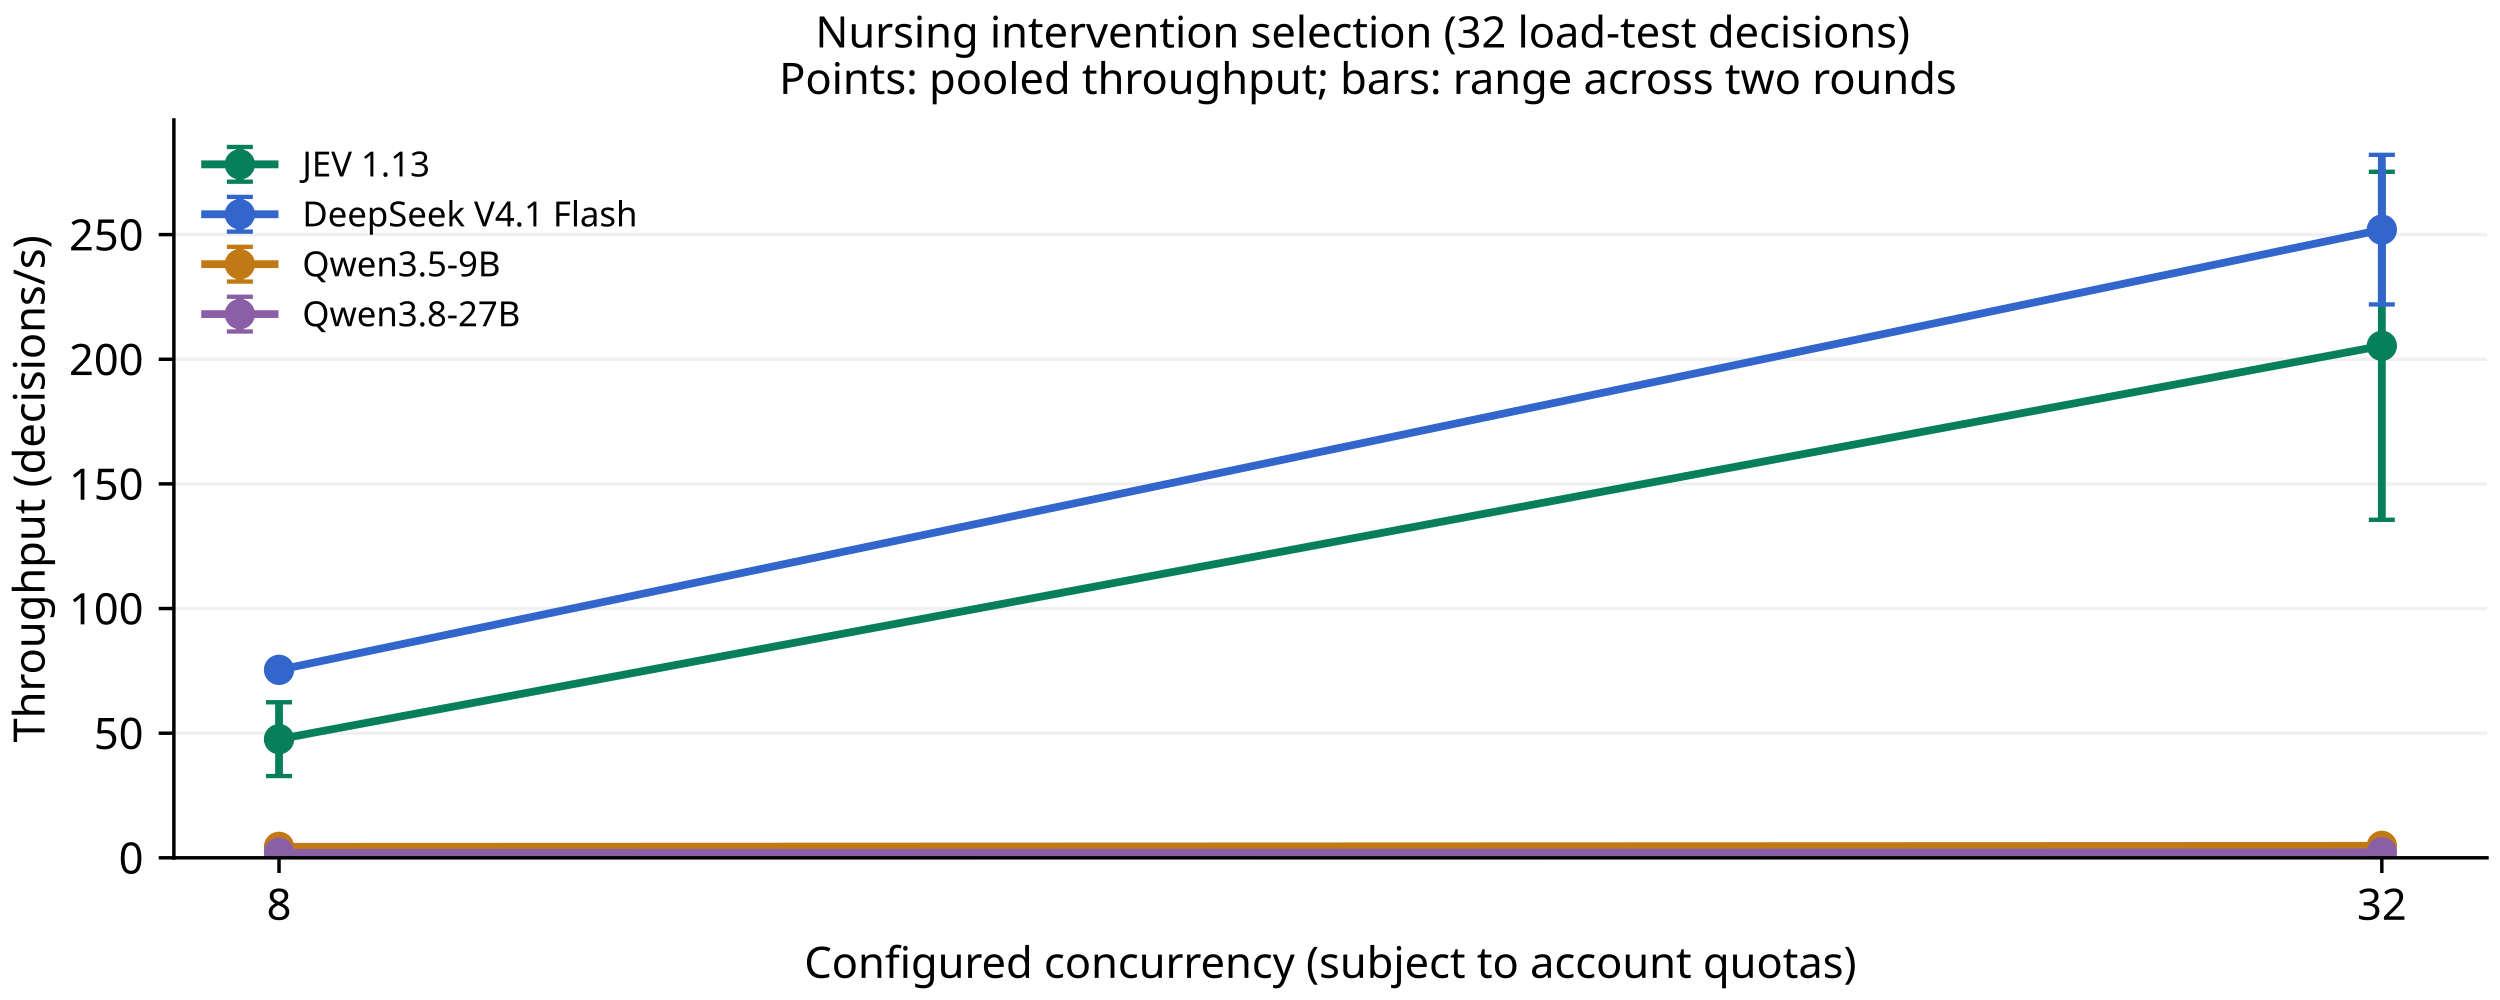
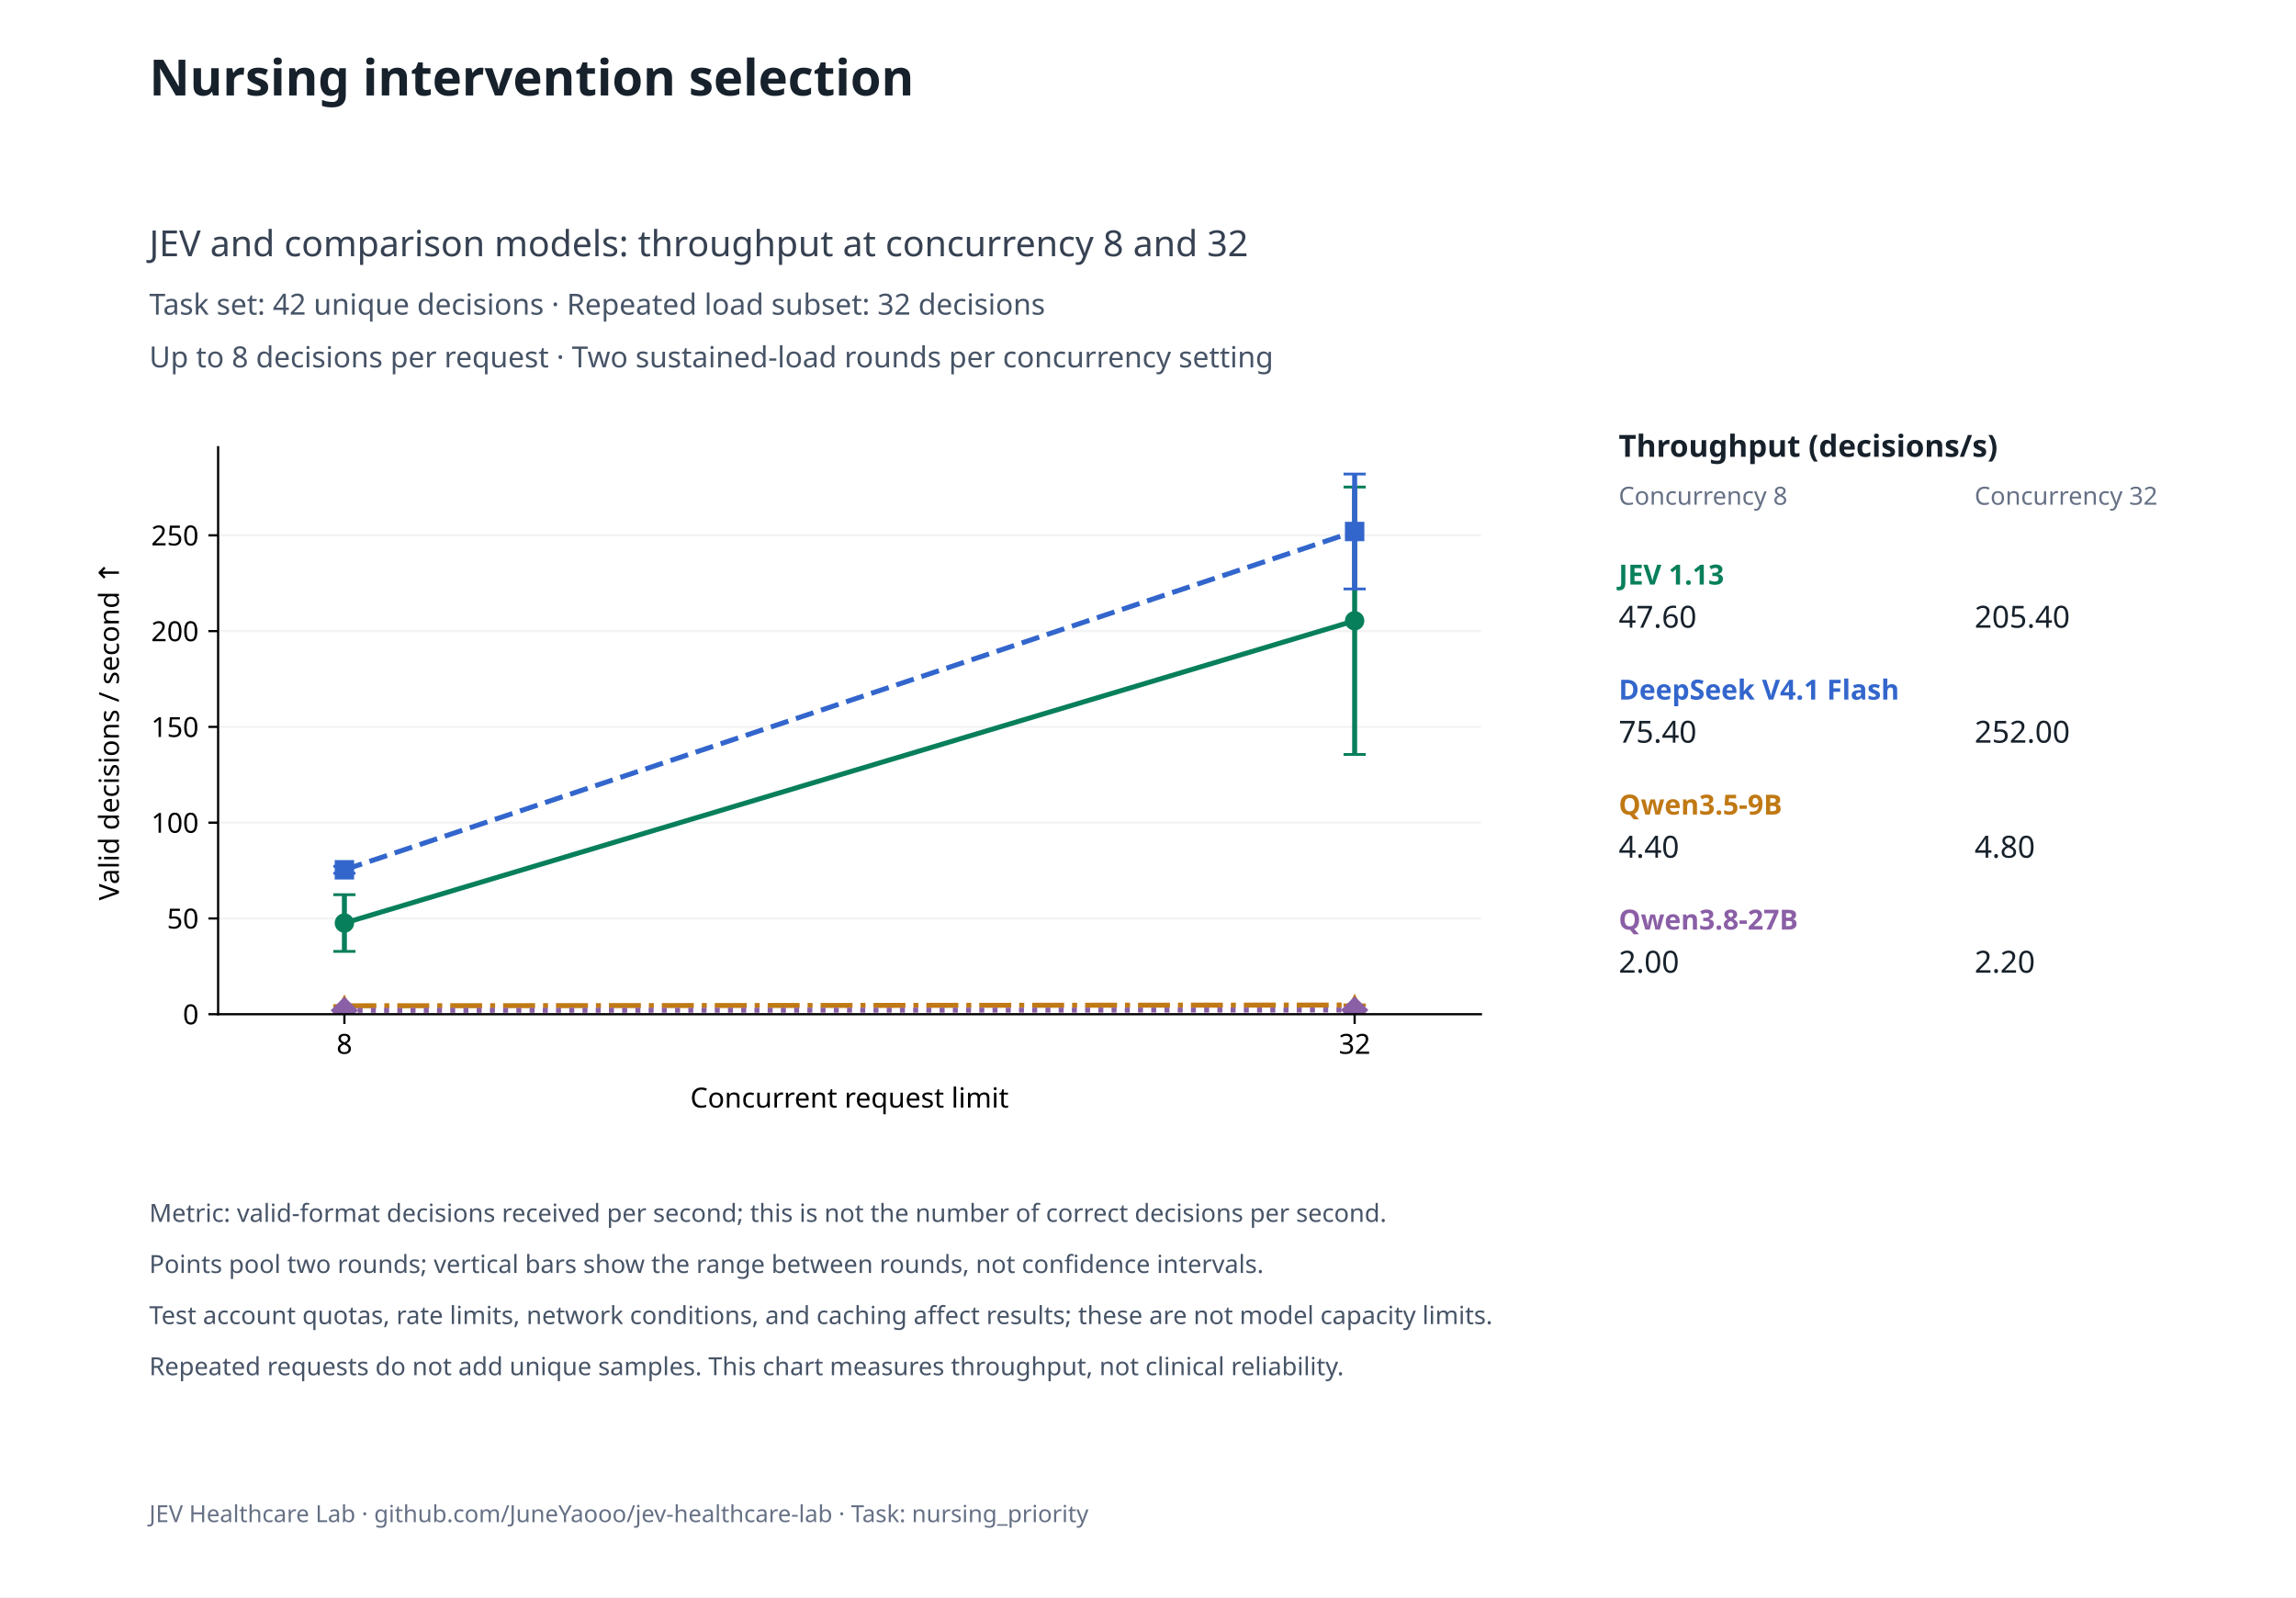
- <svg xmlns="http://www.w3.org/2000/svg" xmlns:xlink="http://www.w3.org/1999/xlink" width="576pt" height="230.4pt" viewBox="0 0 576 230.4" version="1.1">
+ <svg xmlns="http://www.w3.org/2000/svg" xmlns:xlink="http://www.w3.org/1999/xlink" width="828pt" height="576pt" viewBox="0 0 828 576" version="1.1">
  <defs>
    <style type="text/css">*{stroke-linejoin: round; stroke-linecap: butt}</style>
  </defs>
  <g id="figure_1">
    <g id="patch_1">
-       <path d="M 0 230.4 L 576 230.4 L 576 0 L 0 0 z " style="fill: #ffffff" />
+       <path d="M 0 576 L 828 576 L 828 0 L 0 0 z " style="fill: #ffffff" />
    </g>
    <g id="axes_1">
      <g id="patch_2">
-         <path d="M 40.063 197.64 L 573 197.64 L 573 27.638 L 40.063 27.638 z " style="fill: #ffffff" />
+         <path d="M 78.66 365.76 L 534.06 365.76 L 534.06 161.28 L 78.66 161.28 z " style="fill: #ffffff" />
      </g>
      <g id="matplotlib.axis_1">
        <g id="xtick_1">
          <g id="line2d_1">
            <defs>
-               <path id="m60ddb8c38f" d="M 0 0 L 0 3.5 " style="stroke: #000000; stroke-width: 0.8" />
+               <path id="mfb7cfc8096" d="M 0 0 L 0 3.5 " style="stroke: #000000; stroke-width: 0.8" />
            </defs>
            <g>
-               <use xlink:href="#m60ddb8c38f" x="64.288" y="197.64" style="stroke: #000000; stroke-width: 0.8" />
+               <use xlink:href="#mfb7cfc8096" x="124.2" y="365.76" style="stroke: #000000; stroke-width: 0.8" />
            </g>
          </g>
          <g id="text_1">
-             <text style="font-size: 10px; font-family: 'Arial Unicode MS'; text-anchor: middle" x="64.288" y="211.92" transform="rotate(-0 64.28771 211.9199)">8</text>
+             <text style="font-size: 10px; font-family: 'Arial Unicode MS'; text-anchor: middle" x="124.2" y="380.04" transform="rotate(-0 124.2 380.0403)">8</text>
          </g>
        </g>
        <g id="xtick_2">
          <g id="line2d_2">
            <g>
-               <use xlink:href="#m60ddb8c38f" x="548.775" y="197.64" style="stroke: #000000; stroke-width: 0.8" />
+               <use xlink:href="#mfb7cfc8096" x="488.52" y="365.76" style="stroke: #000000; stroke-width: 0.8" />
            </g>
          </g>
          <g id="text_2">
-             <text style="font-size: 10px; font-family: 'Arial Unicode MS'; text-anchor: middle" x="548.775" y="211.92" transform="rotate(-0 548.7754 211.9199)">32</text>
+             <text style="font-size: 10px; font-family: 'Arial Unicode MS'; text-anchor: middle" x="488.52" y="380.04" transform="rotate(-0 488.52 380.0403)">32</text>
          </g>
        </g>
        <g id="text_3">
-           <text style="font-size: 10px; font-family: 'Arial Unicode MS'; text-anchor: middle" x="306.532" y="225.3" transform="rotate(-0 306.5315 225.2998)">Configured concurrency (subject to account quotas)</text>
+           <text style="font-size: 10px; font-family: 'Arial Unicode MS'; text-anchor: middle" x="306.36" y="399.42" transform="rotate(-0 306.36 399.4202)">Concurrent request limit</text>
        </g>
      </g>
      <g id="matplotlib.axis_2">
        <g id="ytick_1">
          <g id="line2d_3">
-             <path d="M 40.063 197.64 L 573 197.64 " clip-path="url(#p0ac22a935f)" style="fill: none; stroke: #b0b0b0; stroke-opacity: 0.18; stroke-width: 0.8; stroke-linecap: square" />
+             <path d="M 78.66 365.76 L 534.06 365.76 " clip-path="url(#p68ef62e980)" style="fill: none; stroke: #b0b0b0; stroke-opacity: 0.16; stroke-width: 0.8; stroke-linecap: square" />
          </g>
          <g id="line2d_4">
            <defs>
-               <path id="m72260ffe55" d="M 0 0 L -3.5 0 " style="stroke: #000000; stroke-width: 0.8" />
+               <path id="m473418b408" d="M 0 0 L -3.5 0 " style="stroke: #000000; stroke-width: 0.8" />
            </defs>
            <g>
-               <use xlink:href="#m72260ffe55" x="40.063" y="197.64" style="stroke: #000000; stroke-width: 0.8" />
+               <use xlink:href="#m473418b408" x="78.66" y="365.76" style="stroke: #000000; stroke-width: 0.8" />
            </g>
          </g>
          <g id="text_4">
-             <text style="font-size: 10px; font-family: 'Arial Unicode MS'; text-anchor: end" x="33.063" y="201.28" transform="rotate(-0 33.06333 201.2797)">0</text>
+             <text style="font-size: 10px; font-family: 'Arial Unicode MS'; text-anchor: end" x="71.66" y="369.4" transform="rotate(-0 71.66 369.4001)">0</text>
          </g>
        </g>
        <g id="ytick_2">
          <g id="line2d_5">
-             <path d="M 40.063 168.923 L 573 168.923 " clip-path="url(#p0ac22a935f)" style="fill: none; stroke: #b0b0b0; stroke-opacity: 0.18; stroke-width: 0.8; stroke-linecap: square" />
+             <path d="M 78.66 331.219 L 534.06 331.219 " clip-path="url(#p68ef62e980)" style="fill: none; stroke: #b0b0b0; stroke-opacity: 0.16; stroke-width: 0.8; stroke-linecap: square" />
          </g>
          <g id="line2d_6">
            <g>
-               <use xlink:href="#m72260ffe55" x="40.063" y="168.923" style="stroke: #000000; stroke-width: 0.8" />
+               <use xlink:href="#m473418b408" x="78.66" y="331.219" style="stroke: #000000; stroke-width: 0.8" />
            </g>
          </g>
          <g id="text_5">
-             <text style="font-size: 10px; font-family: 'Arial Unicode MS'; text-anchor: end" x="33.063" y="172.563" transform="rotate(-0 33.06333 172.5633)">50</text>
+             <text style="font-size: 10px; font-family: 'Arial Unicode MS'; text-anchor: end" x="71.66" y="334.86" transform="rotate(-0 71.66 334.8596)">50</text>
          </g>
        </g>
        <g id="ytick_3">
          <g id="line2d_7">
-             <path d="M 40.063 140.207 L 573 140.207 " clip-path="url(#p0ac22a935f)" style="fill: none; stroke: #b0b0b0; stroke-opacity: 0.18; stroke-width: 0.8; stroke-linecap: square" />
+             <path d="M 78.66 296.679 L 534.06 296.679 " clip-path="url(#p68ef62e980)" style="fill: none; stroke: #b0b0b0; stroke-opacity: 0.16; stroke-width: 0.8; stroke-linecap: square" />
          </g>
          <g id="line2d_8">
            <g>
-               <use xlink:href="#m72260ffe55" x="40.063" y="140.207" style="stroke: #000000; stroke-width: 0.8" />
+               <use xlink:href="#m473418b408" x="78.66" y="296.679" style="stroke: #000000; stroke-width: 0.8" />
            </g>
          </g>
          <g id="text_6">
-             <text style="font-size: 10px; font-family: 'Arial Unicode MS'; text-anchor: end" x="33.063" y="143.847" transform="rotate(-0 33.06333 143.8469)">100</text>
+             <text style="font-size: 10px; font-family: 'Arial Unicode MS'; text-anchor: end" x="71.66" y="300.319" transform="rotate(-0 71.66 300.3191)">100</text>
          </g>
        </g>
        <g id="ytick_4">
          <g id="line2d_9">
-             <path d="M 40.063 111.49 L 573 111.49 " clip-path="url(#p0ac22a935f)" style="fill: none; stroke: #b0b0b0; stroke-opacity: 0.18; stroke-width: 0.8; stroke-linecap: square" />
+             <path d="M 78.66 262.138 L 534.06 262.138 " clip-path="url(#p68ef62e980)" style="fill: none; stroke: #b0b0b0; stroke-opacity: 0.16; stroke-width: 0.8; stroke-linecap: square" />
          </g>
          <g id="line2d_10">
            <g>
-               <use xlink:href="#m72260ffe55" x="40.063" y="111.49" style="stroke: #000000; stroke-width: 0.8" />
+               <use xlink:href="#m473418b408" x="78.66" y="262.138" style="stroke: #000000; stroke-width: 0.8" />
            </g>
          </g>
          <g id="text_7">
-             <text style="font-size: 10px; font-family: 'Arial Unicode MS'; text-anchor: end" x="33.063" y="115.13" transform="rotate(-0 33.06333 115.1304)">150</text>
+             <text style="font-size: 10px; font-family: 'Arial Unicode MS'; text-anchor: end" x="71.66" y="265.779" transform="rotate(-0 71.66 265.7785)">150</text>
          </g>
        </g>
        <g id="ytick_5">
          <g id="line2d_11">
-             <path d="M 40.063 82.774 L 573 82.774 " clip-path="url(#p0ac22a935f)" style="fill: none; stroke: #b0b0b0; stroke-opacity: 0.18; stroke-width: 0.8; stroke-linecap: square" />
+             <path d="M 78.66 227.598 L 534.06 227.598 " clip-path="url(#p68ef62e980)" style="fill: none; stroke: #b0b0b0; stroke-opacity: 0.16; stroke-width: 0.8; stroke-linecap: square" />
          </g>
          <g id="line2d_12">
            <g>
-               <use xlink:href="#m72260ffe55" x="40.063" y="82.774" style="stroke: #000000; stroke-width: 0.8" />
+               <use xlink:href="#m473418b408" x="78.66" y="227.598" style="stroke: #000000; stroke-width: 0.8" />
            </g>
          </g>
          <g id="text_8">
-             <text style="font-size: 10px; font-family: 'Arial Unicode MS'; text-anchor: end" x="33.063" y="86.414" transform="rotate(-0 33.06333 86.41401)">200</text>
+             <text style="font-size: 10px; font-family: 'Arial Unicode MS'; text-anchor: end" x="71.66" y="231.238" transform="rotate(-0 71.66 231.238)">200</text>
          </g>
        </g>
        <g id="ytick_6">
          <g id="line2d_13">
-             <path d="M 40.063 54.057 L 573 54.057 " clip-path="url(#p0ac22a935f)" style="fill: none; stroke: #b0b0b0; stroke-opacity: 0.18; stroke-width: 0.8; stroke-linecap: square" />
+             <path d="M 78.66 193.057 L 534.06 193.057 " clip-path="url(#p68ef62e980)" style="fill: none; stroke: #b0b0b0; stroke-opacity: 0.16; stroke-width: 0.8; stroke-linecap: square" />
          </g>
          <g id="line2d_14">
            <g>
-               <use xlink:href="#m72260ffe55" x="40.063" y="54.057" style="stroke: #000000; stroke-width: 0.8" />
+               <use xlink:href="#m473418b408" x="78.66" y="193.057" style="stroke: #000000; stroke-width: 0.8" />
            </g>
          </g>
          <g id="text_9">
-             <text style="font-size: 10px; font-family: 'Arial Unicode MS'; text-anchor: end" x="33.063" y="57.698" transform="rotate(-0 33.06333 57.69758)">250</text>
+             <text style="font-size: 10px; font-family: 'Arial Unicode MS'; text-anchor: end" x="71.66" y="196.697" transform="rotate(-0 71.66 196.6974)">250</text>
          </g>
        </g>
        <g id="text_10">
-           <text style="font-size: 10px; font-family: 'Arial Unicode MS'; text-anchor: middle" x="10.281" y="112.639" transform="rotate(-90 10.28051 112.639)">Throughput (decisions/s)</text>
+           <text style="font-size: 10px; font-family: 'Arial Unicode MS'; text-anchor: middle" x="42.878" y="263.52" transform="rotate(-90 42.87758 263.52)">Valid decisions / second ↑</text>
        </g>
      </g>
      <g id="LineCollection_1">
-         <path d="M 64.288 178.802 L 64.288 161.801 " clip-path="url(#p0ac22a935f)" style="fill: none; stroke: #087f5b; stroke-width: 1.8" />
-         <path d="M 548.775 119.761 L 548.775 39.584 " clip-path="url(#p0ac22a935f)" style="fill: none; stroke: #087f5b; stroke-width: 1.8" />
+         <path d="M 124.2 343.101 L 124.2 322.653 " clip-path="url(#p68ef62e980)" style="fill: none; stroke: #087f5b; stroke-width: 1.8" />
+         <path d="M 488.52 272.086 L 488.52 175.649 " clip-path="url(#p68ef62e980)" style="fill: none; stroke: #087f5b; stroke-width: 1.8" />
      </g>
      <g id="line2d_15">
        <defs>
-           <path id="md0e9510914" d="M 3 0 L -3 -0 " style="stroke: #087f5b" />
-         </defs>
-         <g clip-path="url(#p0ac22a935f)">
-           <use xlink:href="#md0e9510914" x="64.288" y="178.802" style="fill: #087f5b; stroke: #087f5b" />
-           <use xlink:href="#md0e9510914" x="548.775" y="119.761" style="fill: #087f5b; stroke: #087f5b" />
+           <path id="mafd798481e" d="M 4 0 L -4 -0 " style="stroke: #087f5b" />
+         </defs>
+         <g clip-path="url(#p68ef62e980)">
+           <use xlink:href="#mafd798481e" x="124.2" y="343.101" style="fill: #087f5b; stroke: #087f5b" />
+           <use xlink:href="#mafd798481e" x="488.52" y="272.086" style="fill: #087f5b; stroke: #087f5b" />
        </g>
      </g>
      <g id="line2d_16">
-         <g clip-path="url(#p0ac22a935f)">
-           <use xlink:href="#md0e9510914" x="64.288" y="161.801" style="fill: #087f5b; stroke: #087f5b" />
-           <use xlink:href="#md0e9510914" x="548.775" y="39.584" style="fill: #087f5b; stroke: #087f5b" />
+         <g clip-path="url(#p68ef62e980)">
+           <use xlink:href="#mafd798481e" x="124.2" y="322.653" style="fill: #087f5b; stroke: #087f5b" />
+           <use xlink:href="#mafd798481e" x="488.52" y="175.649" style="fill: #087f5b; stroke: #087f5b" />
        </g>
      </g>
      <g id="LineCollection_2">
-         <path d="M 64.288 155.369 L 64.288 153.301 " clip-path="url(#p0ac22a935f)" style="fill: none; stroke: #3366cc; stroke-width: 1.8" />
-         <path d="M 548.775 70.139 L 548.775 35.679 " clip-path="url(#p0ac22a935f)" style="fill: none; stroke: #3366cc; stroke-width: 1.8" />
+         <path d="M 124.2 314.916 L 124.2 312.429 " clip-path="url(#p68ef62e980)" style="fill: none; stroke: #3366cc; stroke-width: 1.8" />
+         <path d="M 488.52 212.4 L 488.52 170.951 " clip-path="url(#p68ef62e980)" style="fill: none; stroke: #3366cc; stroke-width: 1.8" />
      </g>
      <g id="line2d_17">
        <defs>
-           <path id="m3b20e69259" d="M 3 0 L -3 -0 " style="stroke: #3366cc" />
-         </defs>
-         <g clip-path="url(#p0ac22a935f)">
-           <use xlink:href="#m3b20e69259" x="64.288" y="155.369" style="fill: #3366cc; stroke: #3366cc" />
-           <use xlink:href="#m3b20e69259" x="548.775" y="70.139" style="fill: #3366cc; stroke: #3366cc" />
+           <path id="m169457ed29" d="M 4 0 L -4 -0 " style="stroke: #3366cc" />
+         </defs>
+         <g clip-path="url(#p68ef62e980)">
+           <use xlink:href="#m169457ed29" x="124.2" y="314.916" style="fill: #3366cc; stroke: #3366cc" />
+           <use xlink:href="#m169457ed29" x="488.52" y="212.4" style="fill: #3366cc; stroke: #3366cc" />
        </g>
      </g>
      <g id="line2d_18">
-         <g clip-path="url(#p0ac22a935f)">
-           <use xlink:href="#m3b20e69259" x="64.288" y="153.301" style="fill: #3366cc; stroke: #3366cc" />
-           <use xlink:href="#m3b20e69259" x="548.775" y="35.679" style="fill: #3366cc; stroke: #3366cc" />
+         <g clip-path="url(#p68ef62e980)">
+           <use xlink:href="#m169457ed29" x="124.2" y="312.429" style="fill: #3366cc; stroke: #3366cc" />
+           <use xlink:href="#m169457ed29" x="488.52" y="170.951" style="fill: #3366cc; stroke: #3366cc" />
        </g>
      </g>
      <g id="LineCollection_3">
-         <path d="M 64.288 195.113 L 64.288 195.113 " clip-path="url(#p0ac22a935f)" style="fill: none; stroke: #c07914; stroke-width: 1.8" />
-         <path d="M 548.775 194.883 L 548.775 194.883 " clip-path="url(#p0ac22a935f)" style="fill: none; stroke: #c07914; stroke-width: 1.8" />
+         <path d="M 124.2 362.72 L 124.2 362.72 " clip-path="url(#p68ef62e980)" style="fill: none; stroke: #c07914; stroke-width: 1.8" />
+         <path d="M 488.52 362.444 L 488.52 362.444 " clip-path="url(#p68ef62e980)" style="fill: none; stroke: #c07914; stroke-width: 1.8" />
      </g>
      <g id="line2d_19">
        <defs>
-           <path id="ma6ad925732" d="M 3 0 L -3 -0 " style="stroke: #c07914" />
-         </defs>
-         <g clip-path="url(#p0ac22a935f)">
-           <use xlink:href="#ma6ad925732" x="64.288" y="195.113" style="fill: #c07914; stroke: #c07914" />
-           <use xlink:href="#ma6ad925732" x="548.775" y="194.883" style="fill: #c07914; stroke: #c07914" />
+           <path id="m8ce3c282ed" d="M 4 0 L -4 -0 " style="stroke: #c07914" />
+         </defs>
+         <g clip-path="url(#p68ef62e980)">
+           <use xlink:href="#m8ce3c282ed" x="124.2" y="362.72" style="fill: #c07914; stroke: #c07914" />
+           <use xlink:href="#m8ce3c282ed" x="488.52" y="362.444" style="fill: #c07914; stroke: #c07914" />
        </g>
      </g>
      <g id="line2d_20">
-         <g clip-path="url(#p0ac22a935f)">
-           <use xlink:href="#ma6ad925732" x="64.288" y="195.113" style="fill: #c07914; stroke: #c07914" />
-           <use xlink:href="#ma6ad925732" x="548.775" y="194.883" style="fill: #c07914; stroke: #c07914" />
+         <g clip-path="url(#p68ef62e980)">
+           <use xlink:href="#m8ce3c282ed" x="124.2" y="362.72" style="fill: #c07914; stroke: #c07914" />
+           <use xlink:href="#m8ce3c282ed" x="488.52" y="362.444" style="fill: #c07914; stroke: #c07914" />
        </g>
      </g>
      <g id="LineCollection_4">
-         <path d="M 64.288 196.491 L 64.288 196.491 " clip-path="url(#p0ac22a935f)" style="fill: none; stroke: #8b5fa6; stroke-width: 1.8" />
-         <path d="M 548.775 196.491 L 548.775 196.261 " clip-path="url(#p0ac22a935f)" style="fill: none; stroke: #8b5fa6; stroke-width: 1.8" />
+         <path d="M 124.2 364.378 L 124.2 364.378 " clip-path="url(#p68ef62e980)" style="fill: none; stroke: #8b5fa6; stroke-width: 1.8" />
+         <path d="M 488.52 364.378 L 488.52 364.102 " clip-path="url(#p68ef62e980)" style="fill: none; stroke: #8b5fa6; stroke-width: 1.8" />
      </g>
      <g id="line2d_21">
        <defs>
-           <path id="med55db6b36" d="M 3 0 L -3 -0 " style="stroke: #8b5fa6" />
-         </defs>
-         <g clip-path="url(#p0ac22a935f)">
-           <use xlink:href="#med55db6b36" x="64.288" y="196.491" style="fill: #8b5fa6; stroke: #8b5fa6" />
-           <use xlink:href="#med55db6b36" x="548.775" y="196.491" style="fill: #8b5fa6; stroke: #8b5fa6" />
+           <path id="mfb9b6726df" d="M 4 0 L -4 -0 " style="stroke: #8b5fa6" />
+         </defs>
+         <g clip-path="url(#p68ef62e980)">
+           <use xlink:href="#mfb9b6726df" x="124.2" y="364.378" style="fill: #8b5fa6; stroke: #8b5fa6" />
+           <use xlink:href="#mfb9b6726df" x="488.52" y="364.378" style="fill: #8b5fa6; stroke: #8b5fa6" />
        </g>
      </g>
      <g id="line2d_22">
-         <g clip-path="url(#p0ac22a935f)">
-           <use xlink:href="#med55db6b36" x="64.288" y="196.491" style="fill: #8b5fa6; stroke: #8b5fa6" />
-           <use xlink:href="#med55db6b36" x="548.775" y="196.261" style="fill: #8b5fa6; stroke: #8b5fa6" />
+         <g clip-path="url(#p68ef62e980)">
+           <use xlink:href="#mfb9b6726df" x="124.2" y="364.378" style="fill: #8b5fa6; stroke: #8b5fa6" />
+           <use xlink:href="#mfb9b6726df" x="488.52" y="364.102" style="fill: #8b5fa6; stroke: #8b5fa6" />
        </g>
      </g>
      <g id="line2d_23">
-         <path d="M 64.288 170.302 L 548.775 79.673 " clip-path="url(#p0ac22a935f)" style="fill: none; stroke: #087f5b; stroke-width: 1.8; stroke-linecap: square" />
-         <defs>
-           <path id="ma2b4beaca7" d="M 0 3 C 0.796 3 1.559 2.684 2.121 2.121 C 2.684 1.559 3 0.796 3 0 C 3 -0.796 2.684 -1.559 2.121 -2.121 C 1.559 -2.684 0.796 -3 0 -3 C -0.796 -3 -1.559 -2.684 -2.121 -2.121 C -2.684 -1.559 -3 -0.796 -3 0 C -3 0.796 -2.684 1.559 -2.121 2.121 C -1.559 2.684 -0.796 3 0 3 z " style="stroke: #087f5b" />
-         </defs>
-         <g clip-path="url(#p0ac22a935f)">
-           <use xlink:href="#ma2b4beaca7" x="64.288" y="170.302" style="fill: #087f5b; stroke: #087f5b" />
-           <use xlink:href="#ma2b4beaca7" x="548.775" y="79.673" style="fill: #087f5b; stroke: #087f5b" />
+         <path d="M 124.2 332.877 L 488.52 223.867 " clip-path="url(#p68ef62e980)" style="fill: none; stroke: #087f5b; stroke-width: 1.8; stroke-linecap: square" />
+         <defs>
+           <path id="mf50d88cd12" d="M 0 3 C 0.796 3 1.559 2.684 2.121 2.121 C 2.684 1.559 3 0.796 3 0 C 3 -0.796 2.684 -1.559 2.121 -2.121 C 1.559 -2.684 0.796 -3 0 -3 C -0.796 -3 -1.559 -2.684 -2.121 -2.121 C -2.684 -1.559 -3 -0.796 -3 0 C -3 0.796 -2.684 1.559 -2.121 2.121 C -1.559 2.684 -0.796 3 0 3 z " style="stroke: #087f5b" />
+         </defs>
+         <g clip-path="url(#p68ef62e980)">
+           <use xlink:href="#mf50d88cd12" x="124.2" y="332.877" style="fill: #087f5b; stroke: #087f5b" />
+           <use xlink:href="#mf50d88cd12" x="488.52" y="223.867" style="fill: #087f5b; stroke: #087f5b" />
        </g>
      </g>
      <g id="line2d_24">
-         <path d="M 64.288 154.335 L 548.775 52.909 " clip-path="url(#p0ac22a935f)" style="fill: none; stroke: #3366cc; stroke-width: 1.8; stroke-linecap: square" />
-         <defs>
-           <path id="m2c948cf2e3" d="M 0 3 C 0.796 3 1.559 2.684 2.121 2.121 C 2.684 1.559 3 0.796 3 0 C 3 -0.796 2.684 -1.559 2.121 -2.121 C 1.559 -2.684 0.796 -3 0 -3 C -0.796 -3 -1.559 -2.684 -2.121 -2.121 C -2.684 -1.559 -3 -0.796 -3 0 C -3 0.796 -2.684 1.559 -2.121 2.121 C -1.559 2.684 -0.796 3 0 3 z " style="stroke: #3366cc" />
-         </defs>
-         <g clip-path="url(#p0ac22a935f)">
-           <use xlink:href="#m2c948cf2e3" x="64.288" y="154.335" style="fill: #3366cc; stroke: #3366cc" />
-           <use xlink:href="#m2c948cf2e3" x="548.775" y="52.909" style="fill: #3366cc; stroke: #3366cc" />
+         <path d="M 124.2 313.673 L 488.52 191.676 " clip-path="url(#p68ef62e980)" style="fill: none; stroke-dasharray: 6.66,2.88; stroke-dashoffset: 0; stroke: #3366cc; stroke-width: 1.8" />
+         <defs>
+           <path id="m8725f186a9" d="M -3 3 L 3 3 L 3 -3 L -3 -3 z " style="stroke: #3366cc; stroke-linejoin: miter" />
+         </defs>
+         <g clip-path="url(#p68ef62e980)">
+           <use xlink:href="#m8725f186a9" x="124.2" y="313.673" style="fill: #3366cc; stroke: #3366cc; stroke-linejoin: miter" />
+           <use xlink:href="#m8725f186a9" x="488.52" y="191.676" style="fill: #3366cc; stroke: #3366cc; stroke-linejoin: miter" />
        </g>
      </g>
      <g id="line2d_25">
-         <path d="M 64.288 195.113 L 548.775 194.883 " clip-path="url(#p0ac22a935f)" style="fill: none; stroke: #c07914; stroke-width: 1.8; stroke-linecap: square" />
-         <defs>
-           <path id="m1fd831c65e" d="M 0 3 C 0.796 3 1.559 2.684 2.121 2.121 C 2.684 1.559 3 0.796 3 0 C 3 -0.796 2.684 -1.559 2.121 -2.121 C 1.559 -2.684 0.796 -3 0 -3 C -0.796 -3 -1.559 -2.684 -2.121 -2.121 C -2.684 -1.559 -3 -0.796 -3 0 C -3 0.796 -2.684 1.559 -2.121 2.121 C -1.559 2.684 -0.796 3 0 3 z " style="stroke: #c07914" />
-         </defs>
-         <g clip-path="url(#p0ac22a935f)">
-           <use xlink:href="#m1fd831c65e" x="64.288" y="195.113" style="fill: #c07914; stroke: #c07914" />
-           <use xlink:href="#m1fd831c65e" x="548.775" y="194.883" style="fill: #c07914; stroke: #c07914" />
+         <path d="M 124.2 362.72 L 488.52 362.444 " clip-path="url(#p68ef62e980)" style="fill: none; stroke-dasharray: 11.52,2.88,1.8,2.88; stroke-dashoffset: 0; stroke: #c07914; stroke-width: 1.8" />
+         <defs>
+           <path id="m325803ec78" d="M 0 -3 L -3 3 L 3 3 z " style="stroke: #c07914; stroke-linejoin: miter" />
+         </defs>
+         <g clip-path="url(#p68ef62e980)">
+           <use xlink:href="#m325803ec78" x="124.2" y="362.72" style="fill: #c07914; stroke: #c07914; stroke-linejoin: miter" />
+           <use xlink:href="#m325803ec78" x="488.52" y="362.444" style="fill: #c07914; stroke: #c07914; stroke-linejoin: miter" />
        </g>
      </g>
      <g id="line2d_26">
-         <path d="M 64.288 196.491 L 548.775 196.376 " clip-path="url(#p0ac22a935f)" style="fill: none; stroke: #8b5fa6; stroke-width: 1.8; stroke-linecap: square" />
-         <defs>
-           <path id="m081c9b9bbf" d="M 0 3 C 0.796 3 1.559 2.684 2.121 2.121 C 2.684 1.559 3 0.796 3 0 C 3 -0.796 2.684 -1.559 2.121 -2.121 C 1.559 -2.684 0.796 -3 0 -3 C -0.796 -3 -1.559 -2.684 -2.121 -2.121 C -2.684 -1.559 -3 -0.796 -3 0 C -3 0.796 -2.684 1.559 -2.121 2.121 C -1.559 2.684 -0.796 3 0 3 z " style="stroke: #8b5fa6" />
-         </defs>
-         <g clip-path="url(#p0ac22a935f)">
-           <use xlink:href="#m081c9b9bbf" x="64.288" y="196.491" style="fill: #8b5fa6; stroke: #8b5fa6" />
-           <use xlink:href="#m081c9b9bbf" x="548.775" y="196.376" style="fill: #8b5fa6; stroke: #8b5fa6" />
+         <path d="M 124.2 364.378 L 488.52 364.24 " clip-path="url(#p68ef62e980)" style="fill: none; stroke-dasharray: 1.8,2.97; stroke-dashoffset: 0; stroke: #8b5fa6; stroke-width: 1.8" />
+         <defs>
+           <path id="mf6dfe48757" d="M -0 4.243 L 4.243 0 L 0 -4.243 L -4.243 -0 z " style="stroke: #8b5fa6; stroke-linejoin: miter" />
+         </defs>
+         <g clip-path="url(#p68ef62e980)">
+           <use xlink:href="#mf6dfe48757" x="124.2" y="364.378" style="fill: #8b5fa6; stroke: #8b5fa6; stroke-linejoin: miter" />
+           <use xlink:href="#mf6dfe48757" x="488.52" y="364.24" style="fill: #8b5fa6; stroke: #8b5fa6; stroke-linejoin: miter" />
        </g>
      </g>
      <g id="patch_3">
-         <path d="M 40.063 197.64 L 40.063 27.638 " style="fill: none; stroke: #000000; stroke-width: 0.8; stroke-linejoin: miter; stroke-linecap: square" />
+         <path d="M 78.66 365.76 L 78.66 161.28 " style="fill: none; stroke: #000000; stroke-width: 0.8; stroke-linejoin: miter; stroke-linecap: square" />
      </g>
      <g id="patch_4">
-         <path d="M 40.063 197.64 L 573 197.64 " style="fill: none; stroke: #000000; stroke-width: 0.8; stroke-linejoin: miter; stroke-linecap: square" />
-       </g>
-       <g id="text_11">
-         <text style="font-size: 10px; font-family: 'Arial Unicode MS'" transform="translate(187.8675 10.93969)">Nursing intervention selection (32 load-test decisions)</text>
-         <text style="font-size: 10px; font-family: 'Arial Unicode MS'" transform="translate(179.5198 21.63833)">Points: pooled throughput; bars: range across two rounds</text>
-       </g>
-       <g id="legend_1">
-         <g id="LineCollection_5">
-           <path d="M 55.263 41.863 L 55.263 33.863 " style="fill: none; stroke: #087f5b; stroke-width: 1.8" />
-         </g>
-         <g id="line2d_27">
-           <g>
-             <use xlink:href="#md0e9510914" x="55.263" y="41.863" style="fill: #087f5b; stroke: #087f5b" />
-           </g>
-         </g>
-         <g id="line2d_28">
-           <g>
-             <use xlink:href="#md0e9510914" x="55.263" y="33.863" style="fill: #087f5b; stroke: #087f5b" />
-           </g>
-         </g>
-         <g id="line2d_29">
-           <path d="M 47.263 37.863 L 63.263 37.863 " style="fill: none; stroke: #087f5b; stroke-width: 1.8; stroke-linecap: square" />
-         </g>
-         <g id="line2d_30">
-           <g>
-             <use xlink:href="#ma2b4beaca7" x="55.263" y="37.863" style="fill: #087f5b; stroke: #087f5b" />
-           </g>
-         </g>
-         <g id="text_12">
-           <text style="font-size: 8px; font-family: 'Arial Unicode MS'; text-anchor: start" x="69.663" y="40.663" transform="rotate(-0 69.66333 40.66255)">JEV 1.13</text>
-         </g>
-         <g id="LineCollection_6">
-           <path d="M 55.263 53.366 L 55.263 45.366 " style="fill: none; stroke: #3366cc; stroke-width: 1.8" />
-         </g>
-         <g id="line2d_31">
-           <g>
-             <use xlink:href="#m3b20e69259" x="55.263" y="53.366" style="fill: #3366cc; stroke: #3366cc" />
-           </g>
-         </g>
-         <g id="line2d_32">
-           <g>
-             <use xlink:href="#m3b20e69259" x="55.263" y="45.366" style="fill: #3366cc; stroke: #3366cc" />
-           </g>
-         </g>
-         <g id="line2d_33">
-           <path d="M 47.263 49.366 L 63.263 49.366 " style="fill: none; stroke: #3366cc; stroke-width: 1.8; stroke-linecap: square" />
-         </g>
-         <g id="line2d_34">
-           <g>
-             <use xlink:href="#m2c948cf2e3" x="55.263" y="49.366" style="fill: #3366cc; stroke: #3366cc" />
-           </g>
-         </g>
-         <g id="text_13">
-           <text style="font-size: 8px; font-family: 'Arial Unicode MS'; text-anchor: start" x="69.663" y="52.166" transform="rotate(-0 69.66333 52.16645)">DeepSeek V4.1 Flash</text>
-         </g>
-         <g id="LineCollection_7">
-           <path d="M 55.263 64.87 L 55.263 56.87 " style="fill: none; stroke: #c07914; stroke-width: 1.8" />
-         </g>
-         <g id="line2d_35">
-           <g>
-             <use xlink:href="#ma6ad925732" x="55.263" y="64.87" style="fill: #c07914; stroke: #c07914" />
-           </g>
-         </g>
-         <g id="line2d_36">
-           <g>
-             <use xlink:href="#ma6ad925732" x="55.263" y="56.87" style="fill: #c07914; stroke: #c07914" />
-           </g>
-         </g>
-         <g id="line2d_37">
-           <path d="M 47.263 60.87 L 63.263 60.87 " style="fill: none; stroke: #c07914; stroke-width: 1.8; stroke-linecap: square" />
-         </g>
-         <g id="line2d_38">
-           <g>
-             <use xlink:href="#m1fd831c65e" x="55.263" y="60.87" style="fill: #c07914; stroke: #c07914" />
-           </g>
-         </g>
-         <g id="text_14">
-           <text style="font-size: 8px; font-family: 'Arial Unicode MS'; text-anchor: start" x="69.663" y="63.67" transform="rotate(-0 69.66333 63.67036)">Qwen3.5-9B</text>
-         </g>
-         <g id="LineCollection_8">
-           <path d="M 55.263 76.374 L 55.263 68.374 " style="fill: none; stroke: #8b5fa6; stroke-width: 1.8" />
-         </g>
-         <g id="line2d_39">
-           <g>
-             <use xlink:href="#med55db6b36" x="55.263" y="76.374" style="fill: #8b5fa6; stroke: #8b5fa6" />
-           </g>
-         </g>
-         <g id="line2d_40">
-           <g>
-             <use xlink:href="#med55db6b36" x="55.263" y="68.374" style="fill: #8b5fa6; stroke: #8b5fa6" />
-           </g>
-         </g>
-         <g id="line2d_41">
-           <path d="M 47.263 72.374 L 63.263 72.374 " style="fill: none; stroke: #8b5fa6; stroke-width: 1.8; stroke-linecap: square" />
-         </g>
-         <g id="line2d_42">
-           <g>
-             <use xlink:href="#m081c9b9bbf" x="55.263" y="72.374" style="fill: #8b5fa6; stroke: #8b5fa6" />
-           </g>
-         </g>
-         <g id="text_15">
-           <text style="font-size: 8px; font-family: 'Arial Unicode MS'; text-anchor: start" x="69.663" y="75.174" transform="rotate(-0 69.66333 75.17426)">Qwen3.8-27B</text>
-         </g>
-       </g>
+         <path d="M 78.66 365.76 L 534.06 365.76 " style="fill: none; stroke: #000000; stroke-width: 0.8; stroke-linejoin: miter; stroke-linecap: square" />
+       </g>
+     </g>
+     <g id="text_11">
+       <text style="font-weight: 700; font-size: 18px; font-family: 'Arial Unicode MS'; text-anchor: start; fill: #17212b" x="53.82" y="34.416" transform="rotate(-0 53.82 34.41649)">Nursing intervention selection</text>
+     </g>
+     <g id="text_12">
+       <text style="font-size: 13px; font-family: 'Arial Unicode MS'; text-anchor: start; fill: #364152" x="53.82" y="92.408" transform="rotate(-0 53.82 92.40836)">JEV and comparison models: throughput at concurrency 8 and 32</text>
+     </g>
+     <g id="text_13">
+       <text style="font-size: 10.5px; font-family: 'Arial Unicode MS'; text-anchor: start; fill: #475467" x="53.82" y="113.472" transform="rotate(-0 53.82 113.472)">Task set: 42 unique decisions · Repeated load subset: 32 decisions</text>
+     </g>
+     <g id="text_14">
+       <text style="font-size: 10.5px; font-family: 'Arial Unicode MS'; text-anchor: start; fill: #475467" x="53.82" y="132.48" transform="rotate(-0 53.82 132.48)">Up to 8 decisions per request · Two sustained-load rounds per concurrency setting</text>
+     </g>
+     <g id="text_15">
+       <text style="font-weight: 700; font-size: 11px; font-family: 'Arial Unicode MS'; text-anchor: start; fill: #17212b" x="583.74" y="164.736" transform="rotate(-0 583.74 164.736)">Throughput (decisions/s)</text>
+     </g>
+     <g id="text_16">
+       <text style="font-size: 9px; font-family: 'Arial Unicode MS'; text-anchor: start; fill: #667085" x="583.74" y="182.016" transform="rotate(-0 583.74 182.016)">Concurrency 8</text>
+     </g>
+     <g id="text_17">
+       <text style="font-size: 9px; font-family: 'Arial Unicode MS'; text-anchor: start; fill: #667085" x="712.08" y="182.016" transform="rotate(-0 712.08 182.016)">Concurrency 32</text>
+     </g>
+     <g id="text_18">
+       <text style="font-weight: 700; font-size: 10px; font-family: 'Arial Unicode MS'; text-anchor: start; fill: #087f5b" x="583.74" y="210.816" transform="rotate(-0 583.74 210.816)">JEV 1.13</text>
+     </g>
+     <g id="text_19">
+       <text style="font-size: 11px; font-family: 'Arial Unicode MS'; text-anchor: start; fill: #17212b" x="583.74" y="226.368" transform="rotate(-0 583.74 226.368)">47.60</text>
+     </g>
+     <g id="text_20">
+       <text style="font-size: 11px; font-family: 'Arial Unicode MS'; text-anchor: start; fill: #17212b" x="712.08" y="226.368" transform="rotate(-0 712.08 226.368)">205.40</text>
+     </g>
+     <g id="text_21">
+       <text style="font-weight: 700; font-size: 10px; font-family: 'Arial Unicode MS'; text-anchor: start; fill: #3366cc" x="583.74" y="252.288" transform="rotate(-0 583.74 252.288)">DeepSeek V4.1 Flash</text>
+     </g>
+     <g id="text_22">
+       <text style="font-size: 11px; font-family: 'Arial Unicode MS'; text-anchor: start; fill: #17212b" x="583.74" y="267.84" transform="rotate(-0 583.74 267.84)">75.40</text>
+     </g>
+     <g id="text_23">
+       <text style="font-size: 11px; font-family: 'Arial Unicode MS'; text-anchor: start; fill: #17212b" x="712.08" y="267.84" transform="rotate(-0 712.08 267.84)">252.00</text>
+     </g>
+     <g id="text_24">
+       <text style="font-weight: 700; font-size: 10px; font-family: 'Arial Unicode MS'; text-anchor: start; fill: #c07914" x="583.74" y="293.76" transform="rotate(-0 583.74 293.76)">Qwen3.5-9B</text>
+     </g>
+     <g id="text_25">
+       <text style="font-size: 11px; font-family: 'Arial Unicode MS'; text-anchor: start; fill: #17212b" x="583.74" y="309.312" transform="rotate(-0 583.74 309.312)">4.40</text>
+     </g>
+     <g id="text_26">
+       <text style="font-size: 11px; font-family: 'Arial Unicode MS'; text-anchor: start; fill: #17212b" x="712.08" y="309.312" transform="rotate(-0 712.08 309.312)">4.80</text>
+     </g>
+     <g id="text_27">
+       <text style="font-weight: 700; font-size: 10px; font-family: 'Arial Unicode MS'; text-anchor: start; fill: #8b5fa6" x="583.74" y="335.232" transform="rotate(-0 583.74 335.232)">Qwen3.8-27B</text>
+     </g>
+     <g id="text_28">
+       <text style="font-size: 11px; font-family: 'Arial Unicode MS'; text-anchor: start; fill: #17212b" x="583.74" y="350.784" transform="rotate(-0 583.74 350.784)">2.00</text>
+     </g>
+     <g id="text_29">
+       <text style="font-size: 11px; font-family: 'Arial Unicode MS'; text-anchor: start; fill: #17212b" x="712.08" y="350.784" transform="rotate(-0 712.08 350.784)">2.20</text>
+     </g>
+     <g id="text_30">
+       <text style="font-size: 9px; font-family: 'Arial Unicode MS'; text-anchor: start; fill: #475467" x="53.82" y="440.64" transform="rotate(-0 53.82 440.64)">Metric: valid-format decisions received per second; this is not the number of correct decisions per second.</text>
+     </g>
+     <g id="text_31">
+       <text style="font-size: 9px; font-family: 'Arial Unicode MS'; text-anchor: start; fill: #475467" x="53.82" y="459.072" transform="rotate(-0 53.82 459.072)">Points pool two rounds; vertical bars show the range between rounds, not confidence intervals.</text>
+     </g>
+     <g id="text_32">
+       <text style="font-size: 9px; font-family: 'Arial Unicode MS'; text-anchor: start; fill: #475467" x="53.82" y="477.504" transform="rotate(-0 53.82 477.504)">Test account quotas, rate limits, network conditions, and caching affect results; these are not model capacity limits.</text>
+     </g>
+     <g id="text_33">
+       <text style="font-size: 9px; font-family: 'Arial Unicode MS'; text-anchor: start; fill: #475467" x="53.82" y="495.936" transform="rotate(-0 53.82 495.936)">Repeated requests do not add unique samples. This chart measures throughput, not clinical reliability.</text>
+     </g>
+     <g id="text_34">
+       <a xlink:href="https://github.com/JuneYaooo/jev-healthcare-lab/blob/main/docs/tasks/nursing_priority.md" target="_blank">
+         <text style="font-size: 8.5px; font-family: 'Arial Unicode MS'; text-anchor: start; fill: #667085" x="53.82" y="548.928" transform="rotate(-0 53.82 548.928)">JEV Healthcare Lab · github.com/JuneYaooo/jev-healthcare-lab · Task: nursing_priority</text>
+       </a>
    </g>
  </g>
  <defs>
-     <clipPath id="p0ac22a935f">
-       <rect x="40.063" y="27.638" width="532.936" height="170.001" />
+     <clipPath id="p68ef62e980">
+       <rect x="78.66" y="161.28" width="455.4" height="204.48" />
    </clipPath>
  </defs>
</svg>
